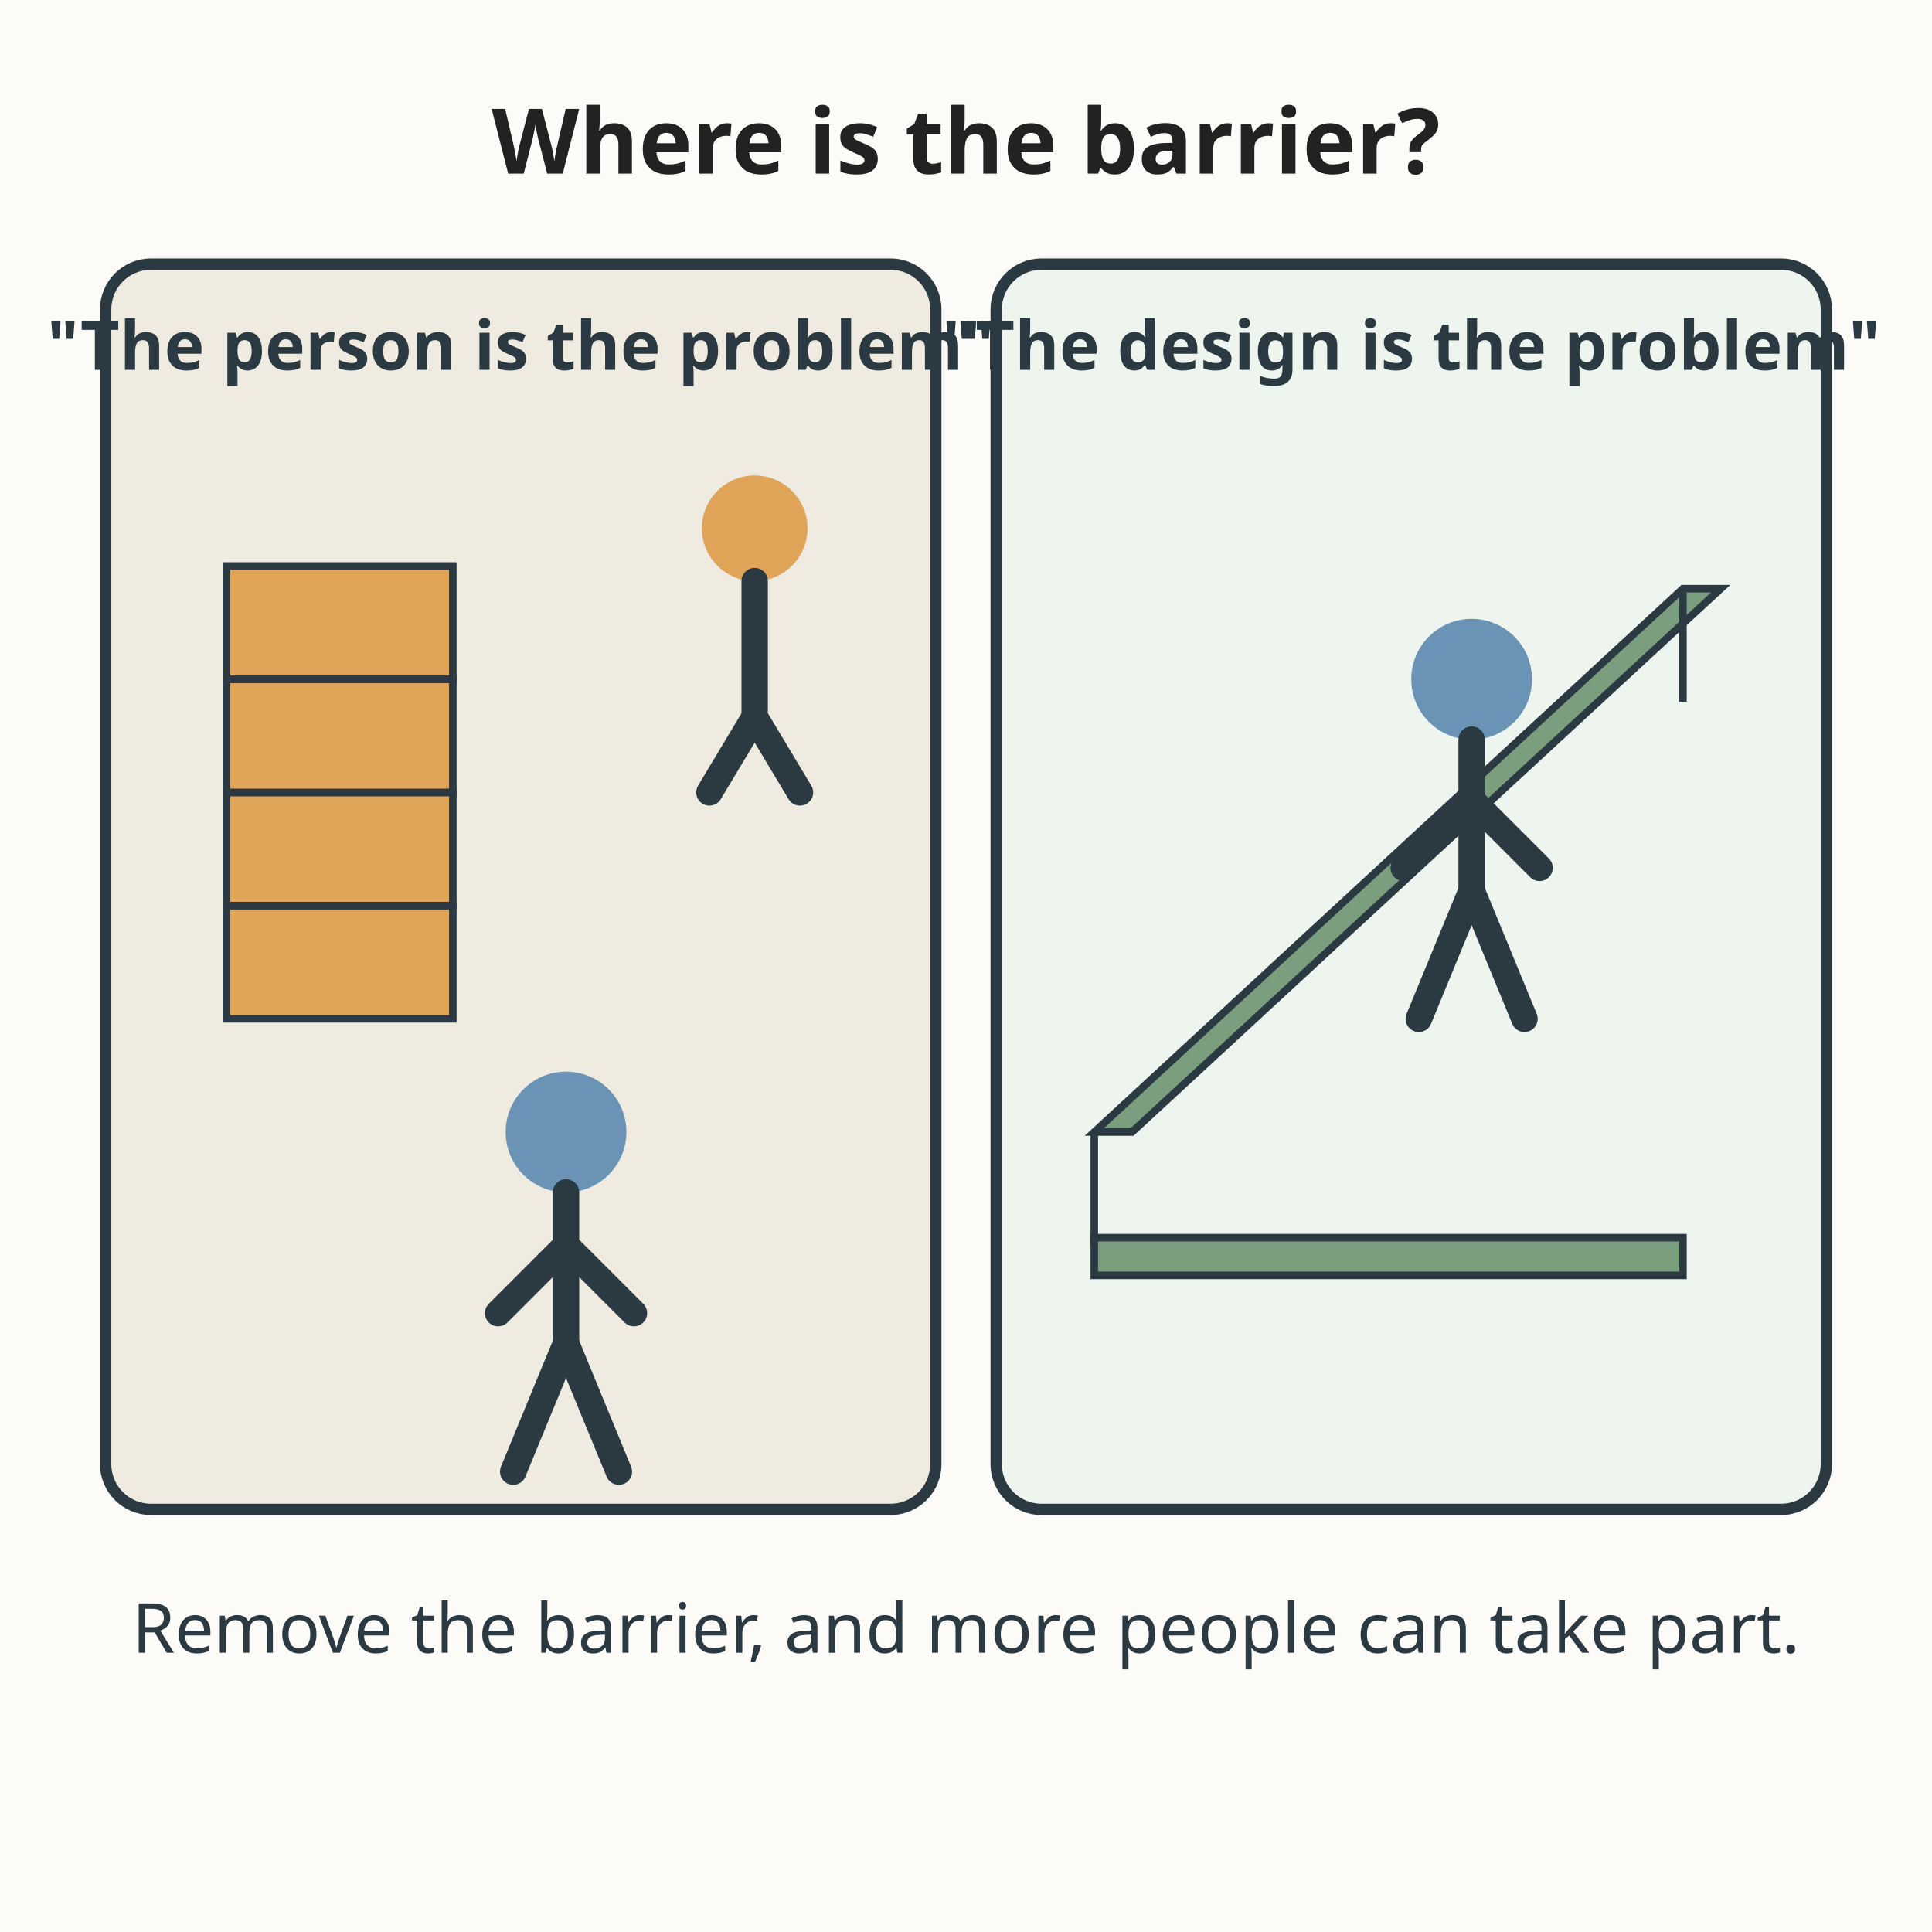
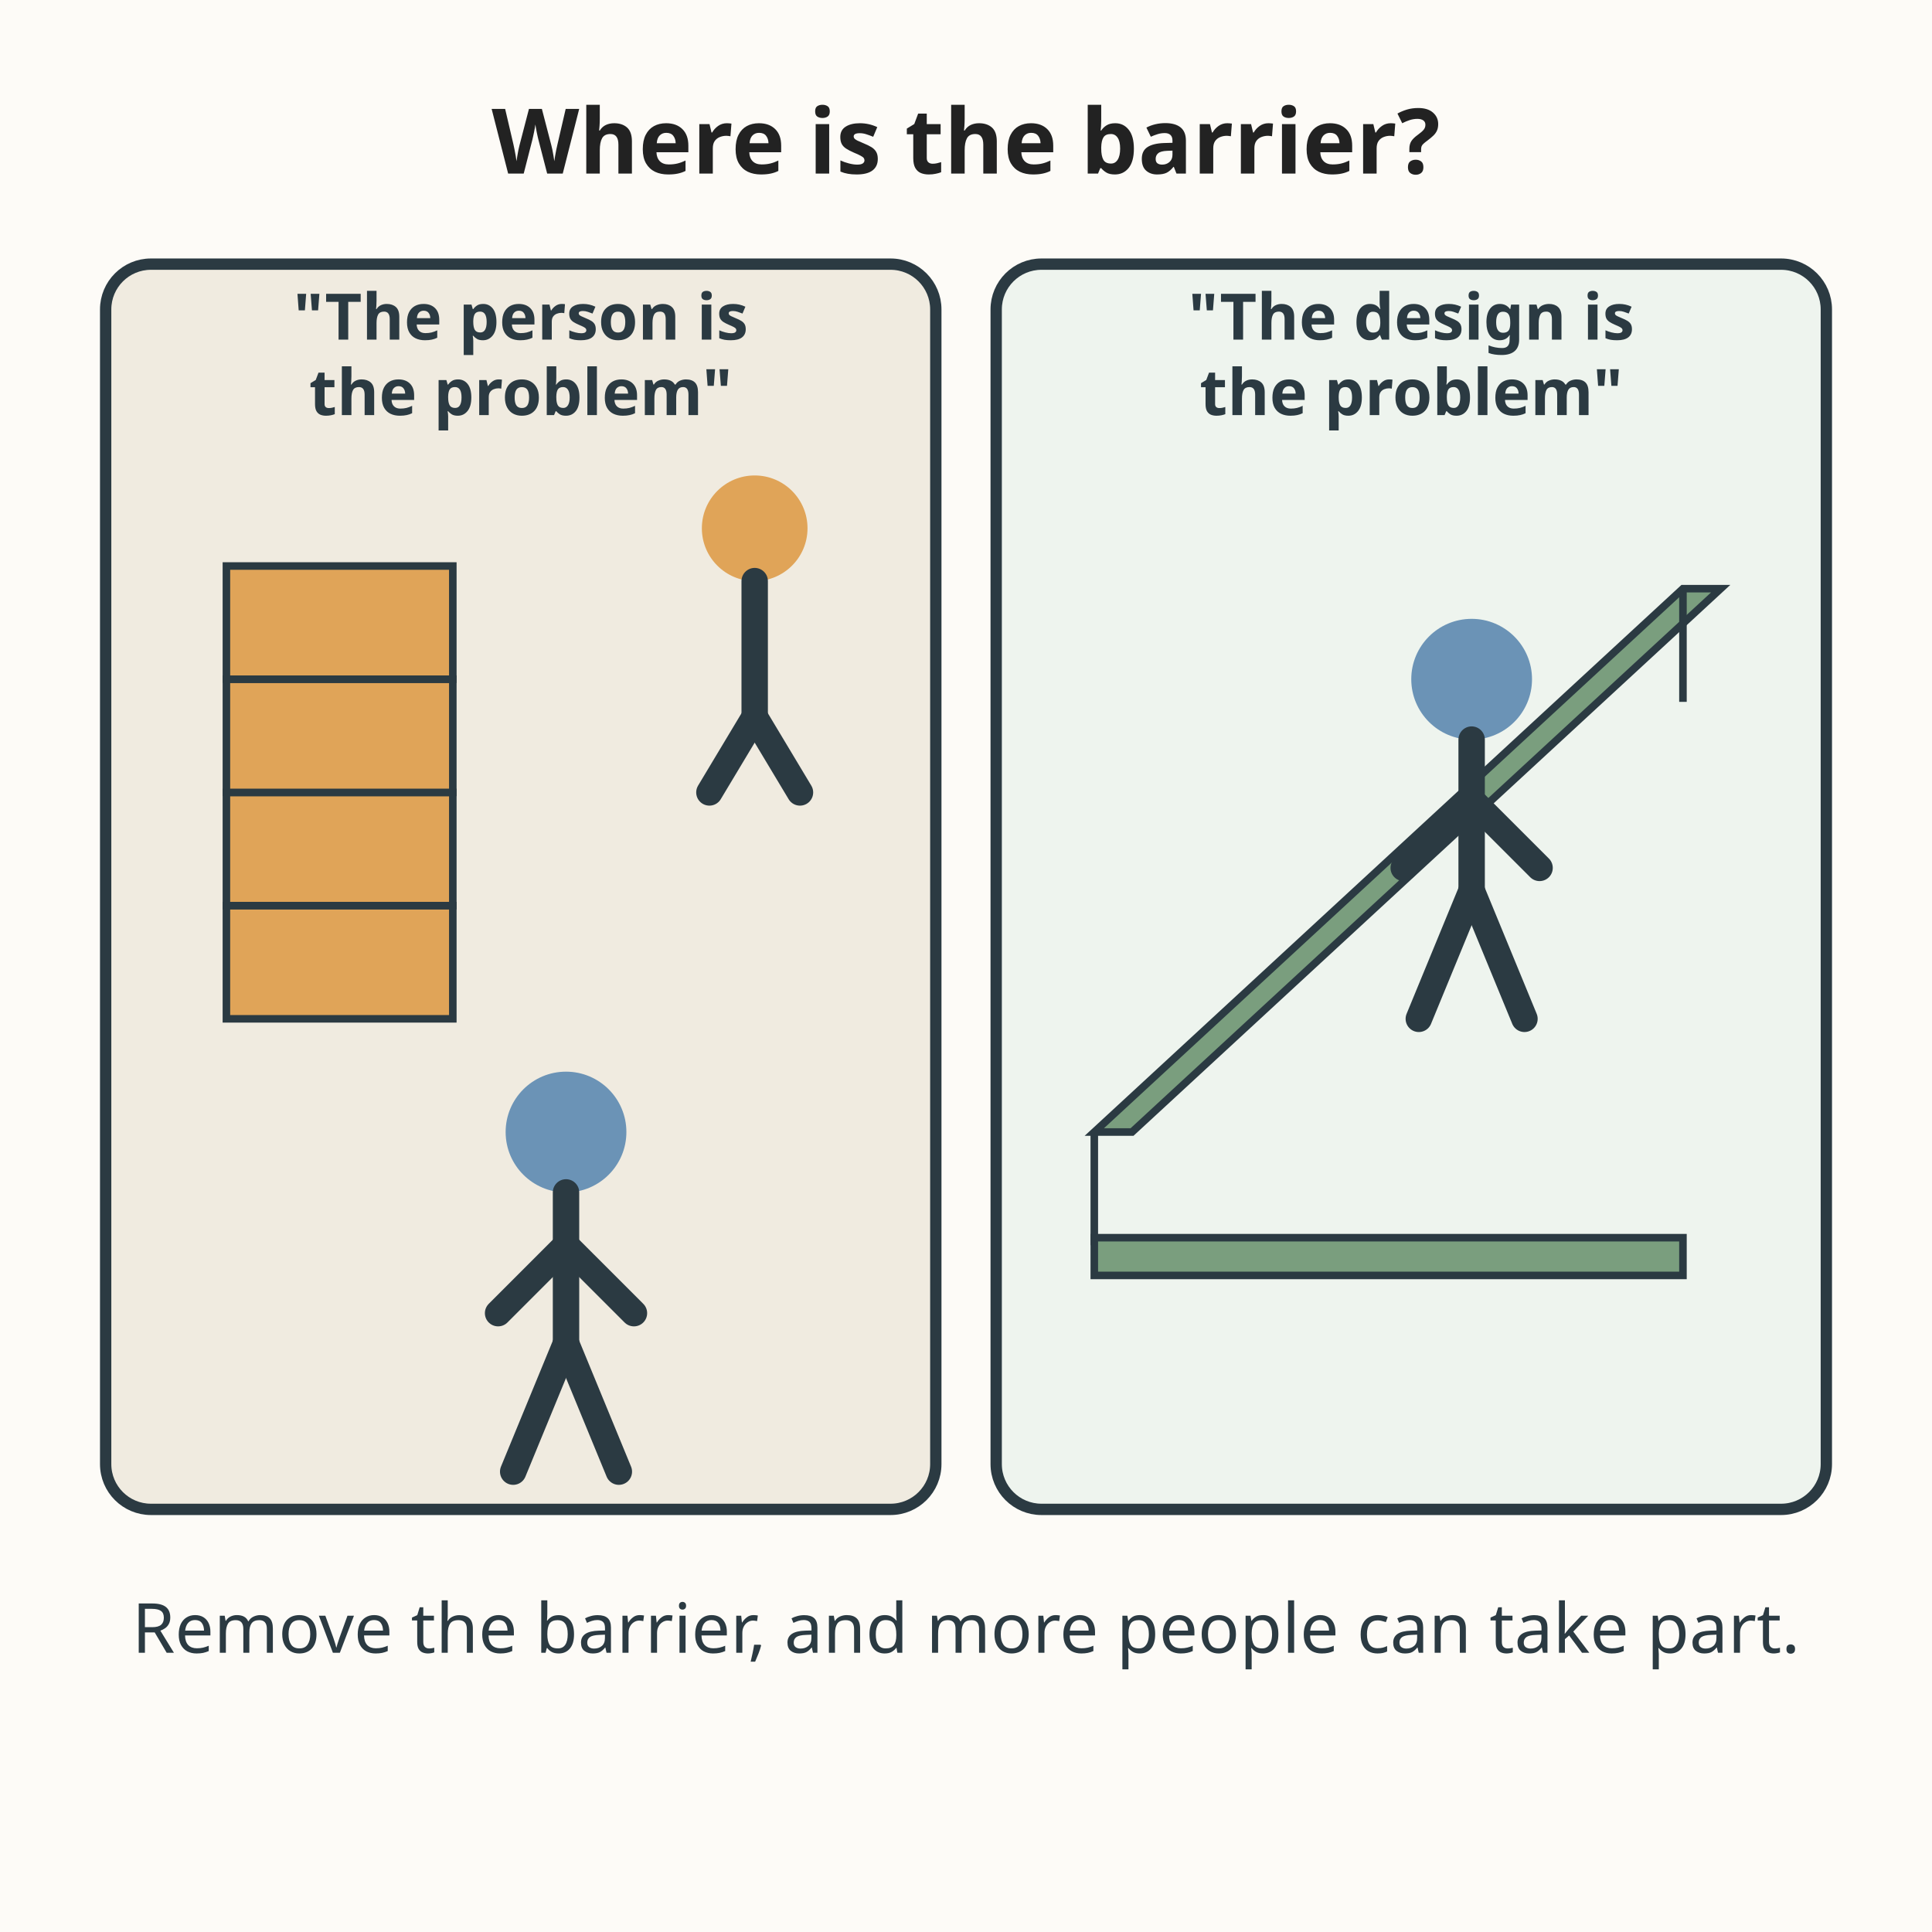
<svg xmlns="http://www.w3.org/2000/svg" viewBox="0 0 512 512" role="img" aria-labelledby="t6 d6">
  <rect width="512" height="512" fill="#fdfbf7" />
  <text x="256" y="46" font-family="sans-serif" font-size="24" font-weight="bold" fill="#222222" text-anchor="middle">Where is the barrier?</text>
  <rect x="28" y="70" width="220" height="330" rx="12" fill="#f0ebe0" stroke="#2b3a42" stroke-width="3" />
-   <text x="138" y="98" font-family="sans-serif" font-size="18" font-weight="bold" fill="#2b3a42" text-anchor="middle">"The person is the problem"</text>
+   <text x="138" y="90" font-family="sans-serif" font-size="17" font-weight="bold" fill="#2b3a42" text-anchor="middle">"The person is</text>
+   <text x="138" y="110" font-family="sans-serif" font-size="17" font-weight="bold" fill="#2b3a42" text-anchor="middle">the problem"</text>
  <rect x="60" y="240" width="60" height="30" fill="#e0a458" stroke="#2b3a42" stroke-width="2" />
  <rect x="60" y="210" width="60" height="30" fill="#e0a458" stroke="#2b3a42" stroke-width="2" />
  <rect x="60" y="180" width="60" height="30" fill="#e0a458" stroke="#2b3a42" stroke-width="2" />
  <rect x="60" y="150" width="60" height="30" fill="#e0a458" stroke="#2b3a42" stroke-width="2" />
  <circle cx="150" cy="300" r="16" fill="#6b93b6" />
  <path d="M 150 316 L 150 356" stroke="#2b3a42" stroke-width="7" stroke-linecap="round" />
  <path d="M 150 330 L 132 348" stroke="#2b3a42" stroke-width="7" stroke-linecap="round" />
  <path d="M 150 330 L 168 348" stroke="#2b3a42" stroke-width="7" stroke-linecap="round" />
  <path d="M 150 356 L 136 390" stroke="#2b3a42" stroke-width="7" stroke-linecap="round" />
  <path d="M 150 356 L 164 390" stroke="#2b3a42" stroke-width="7" stroke-linecap="round" />
  <circle cx="200" cy="140" r="14" fill="#e0a458" />
  <path d="M 200 154 L 200 190" stroke="#2b3a42" stroke-width="7" stroke-linecap="round" />
  <path d="M 200 190 L 188 210" stroke="#2b3a42" stroke-width="7" stroke-linecap="round" />
  <path d="M 200 190 L 212 210" stroke="#2b3a42" stroke-width="7" stroke-linecap="round" />
  <rect x="264" y="70" width="220" height="330" rx="12" fill="#eef4ee" stroke="#2b3a42" stroke-width="3" />
-   <text x="374" y="98" font-family="sans-serif" font-size="18" font-weight="bold" fill="#2b3a42" text-anchor="middle">"The design is the problem"</text>
+   <text x="374" y="90" font-family="sans-serif" font-size="17" font-weight="bold" fill="#2b3a42" text-anchor="middle">"The design is</text>
+   <text x="374" y="110" font-family="sans-serif" font-size="17" font-weight="bold" fill="#2b3a42" text-anchor="middle">the problem"</text>
  <polygon points="290,300 300,300 456,156 446,156" fill="#7a9e7e" stroke="#2b3a42" stroke-width="2" />
  <line x1="290" y1="300" x2="290" y2="330" stroke="#2b3a42" stroke-width="2" />
  <line x1="446" y1="156" x2="446" y2="186" stroke="#2b3a42" stroke-width="2" />
  <rect x="290" y="328" width="156" height="10" fill="#7a9e7e" stroke="#2b3a42" stroke-width="2" />
  <circle cx="390" cy="180" r="16" fill="#6b93b6" />
  <path d="M 390 196 L 390 236" stroke="#2b3a42" stroke-width="7" stroke-linecap="round" />
  <path d="M 390 212 L 372 230" stroke="#2b3a42" stroke-width="7" stroke-linecap="round" />
  <path d="M 390 212 L 408 230" stroke="#2b3a42" stroke-width="7" stroke-linecap="round" />
  <path d="M 390 236 L 376 270" stroke="#2b3a42" stroke-width="7" stroke-linecap="round" />
  <path d="M 390 236 L 404 270" stroke="#2b3a42" stroke-width="7" stroke-linecap="round" />
  <text x="256" y="438" font-family="sans-serif" font-size="18.3" fill="#2b3a42" text-anchor="middle">Remove the barrier, and more people can take part.</text>
</svg>
